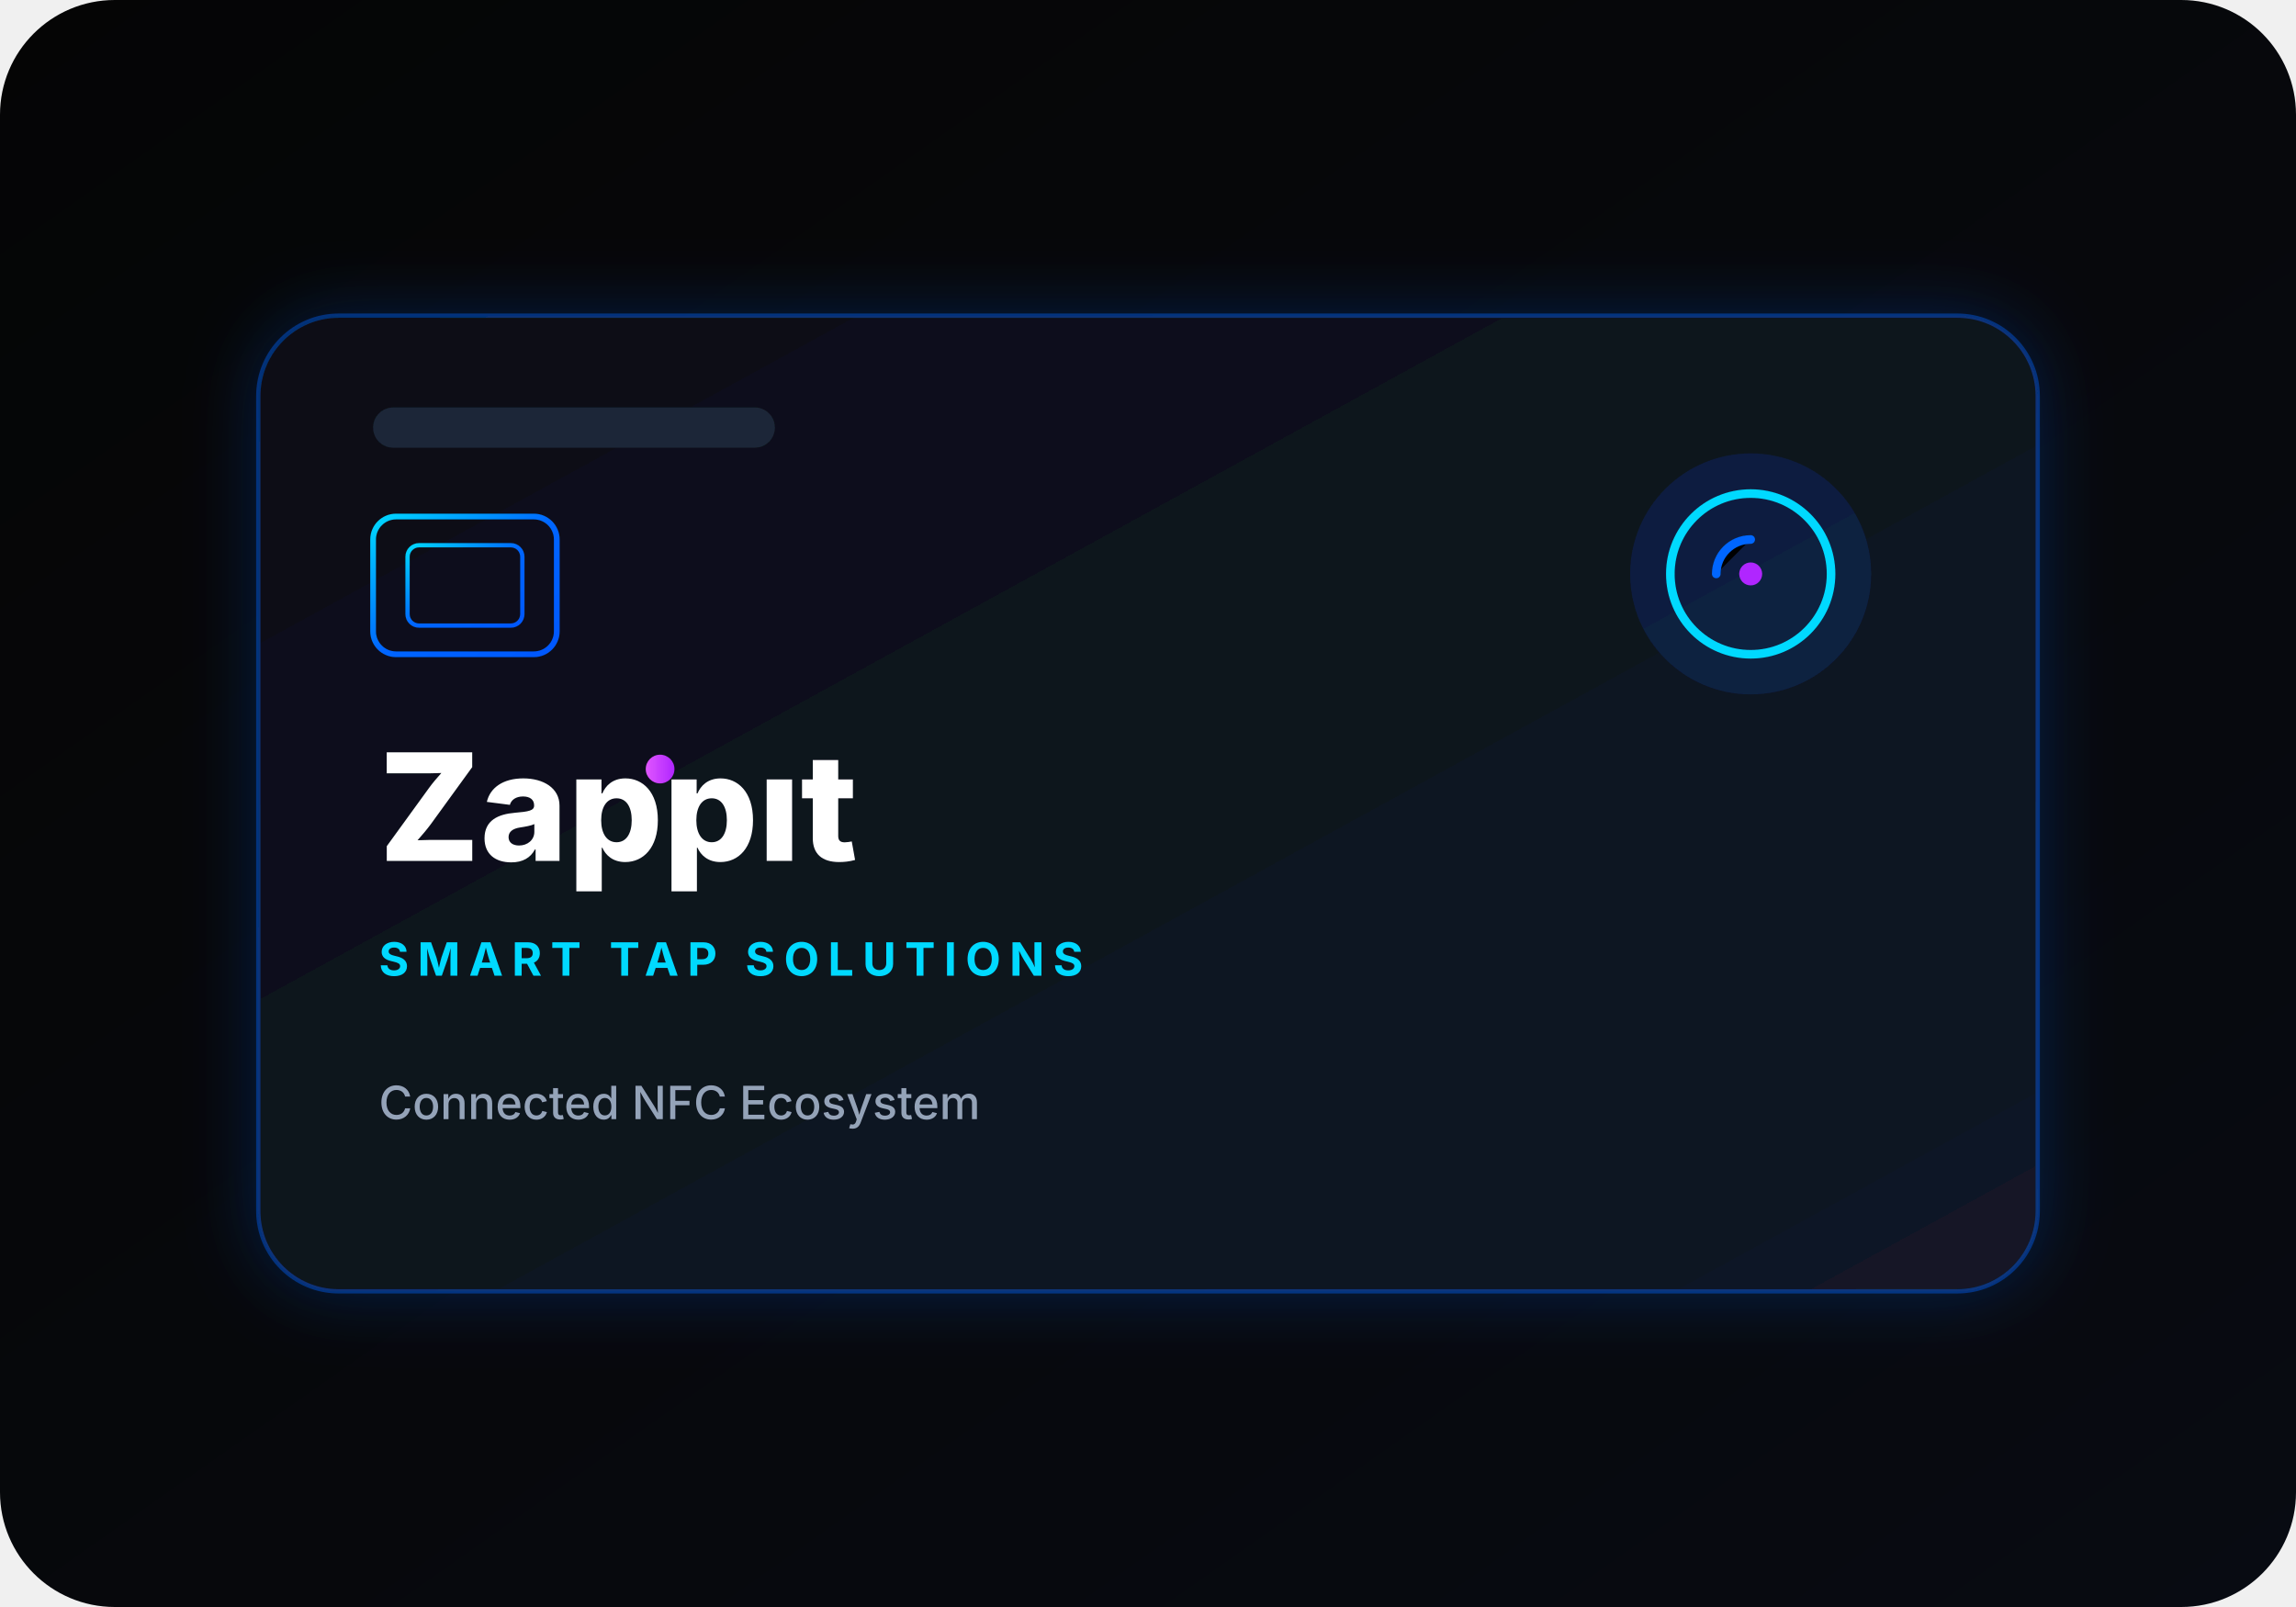
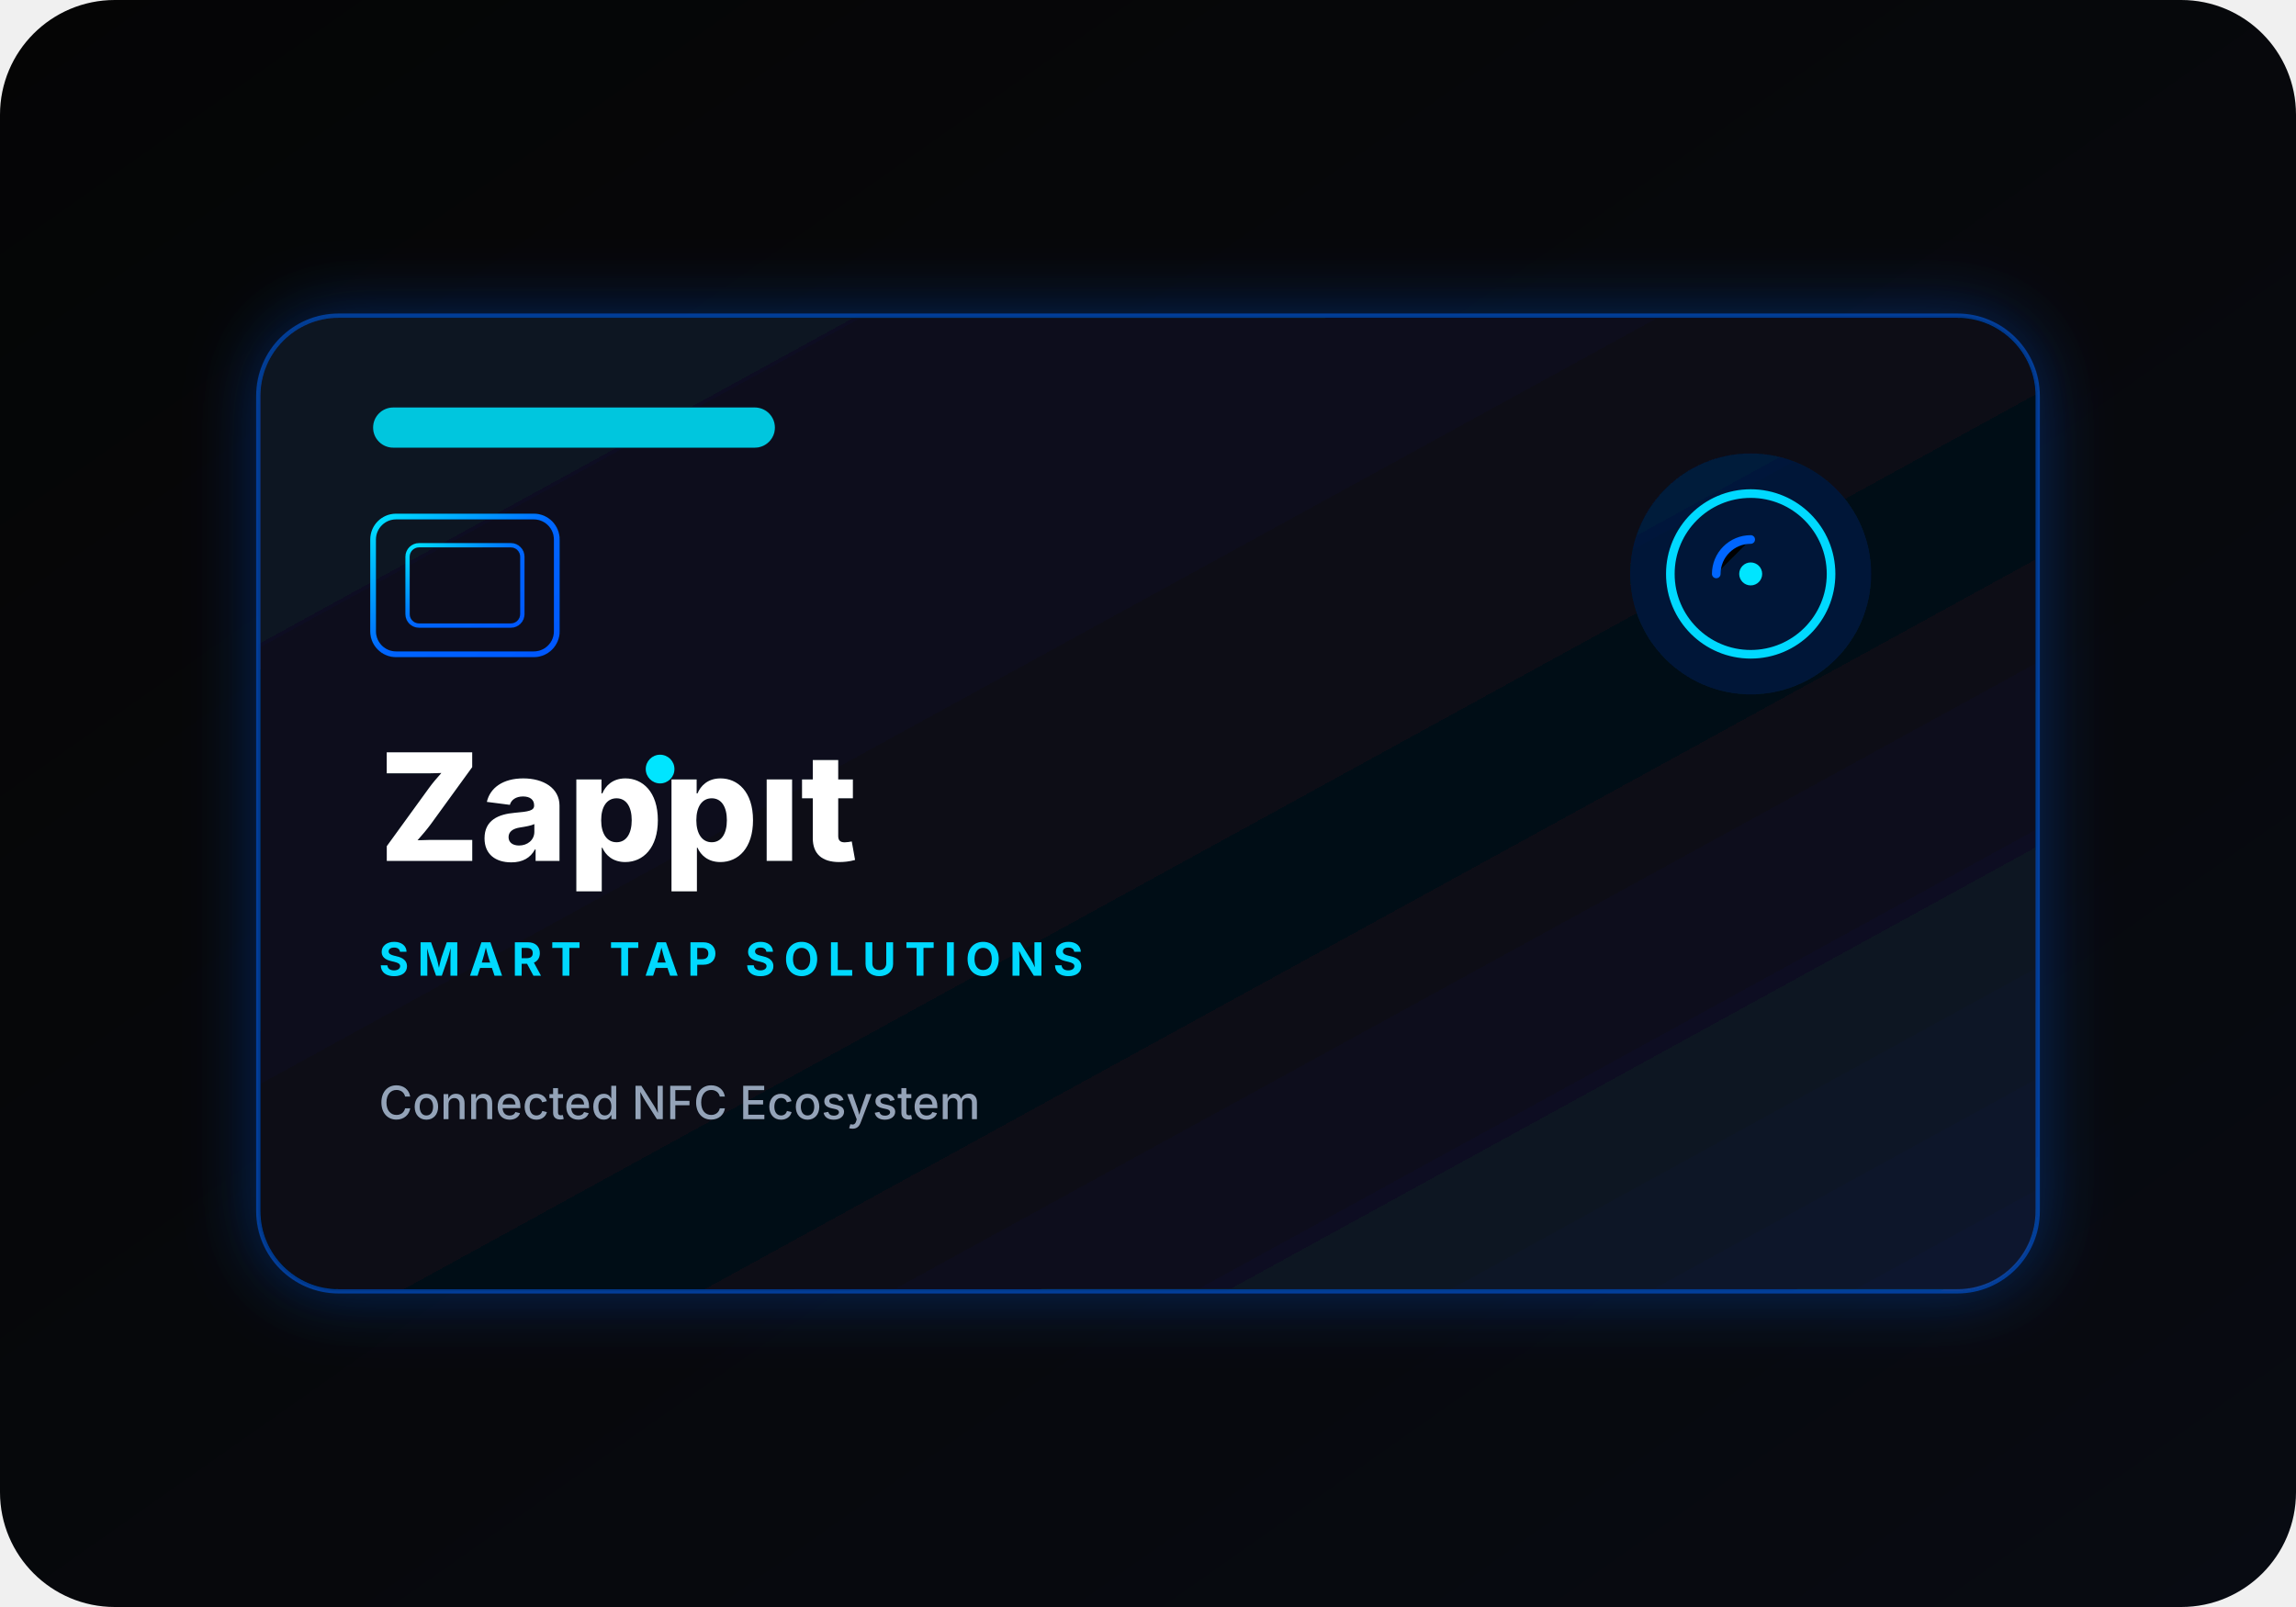
<svg xmlns="http://www.w3.org/2000/svg" width="800" height="560" viewBox="0 0 800 560">
  <defs>
    <linearGradient id="bg" x1="0" x2="1" y1="0" y2="1">
      <stop offset="0%" stop-color="#050505" />
      <stop offset="100%" stop-color="#080B12" />
    </linearGradient>
    <linearGradient id="cardGradient" x1="0" x2="1" y1="0" y2="1">
-       <stop offset="0%" stop-color="#0A0E17" />
-       <stop offset="100%" stop-color="#121826" />
+       <stop offset="0%" stop-color="#0B1424" />
+       <stop offset="60%" stop-color="#060B14" />
+       <stop offset="100%" stop-color="#0E1A30" />
    </linearGradient>
    <linearGradient id="zappitBlue" x1="0" x2="1" y1="0" y2="1">
-       <stop offset="0%" stop-color="#00D9FF" />
+       <stop offset="0%" stop-color="#00E5FF" />
      <stop offset="50%" stop-color="#0066FF" />
      <stop offset="100%" stop-color="#0057FF" />
    </linearGradient>
-     <linearGradient id="magentaGrad" x1="0" x2="1" y1="0" y2="0">
-       <stop offset="0%" stop-color="#E056FF" />
-       <stop offset="100%" stop-color="#B026FF" />
-     </linearGradient>
    <filter id="softShadow" x="-20%" y="-20%" width="140%" height="140%">
-       <feDropShadow dx="0" dy="18" stdDeviation="28" flood-color="#000" flood-opacity="0.6" />
-       <feDropShadow dx="0" dy="0" stdDeviation="12" flood-color="#0066FF" flood-opacity="0.25" />
+       <feDropShadow dx="0" dy="18" stdDeviation="28" flood-color="#000" flood-opacity="0.7" />
+       <feDropShadow dx="0" dy="0" stdDeviation="12" flood-color="#0066FF" flood-opacity="0.35" />
    </filter>
  </defs>
  <rect width="800" height="560" rx="40" fill="url(#bg)" />
  <g filter="url(#softShadow)">
-     <rect x="90" y="110" width="620" height="340" rx="28" fill="url(#cardGradient)" stroke="#0066FF" stroke-width="1.5" stroke-opacity="0.4" />
-     <rect x="130" y="142" width="140" height="14" rx="7" fill="#1E293B" opacity="0.9" />
+     <rect x="90" y="110" width="620" height="340" rx="28" fill="url(#cardGradient)" stroke="#0066FF" stroke-width="1.5" stroke-opacity="0.5" />
+     <rect x="130" y="142" width="140" height="14" rx="7" fill="#00E5FF" opacity="0.85" />
    <rect x="130" y="180" width="64" height="48" rx="8" fill="none" stroke="url(#zappitBlue)" stroke-width="2" />
    <rect x="142" y="190" width="40" height="28" rx="4" fill="none" stroke="url(#zappitBlue)" stroke-width="1.5" />
    <text x="132" y="300" fill="#FFFFFF" font-family="'Outfit', 'Inter', sans-serif" font-size="52" font-weight="800">Zapp<tspan fill="#FFFFFF">ı</tspan>t</text>
-     <circle cx="230" cy="268" r="5" fill="url(#magentaGrad)" />
+     <circle cx="230" cy="268" r="5" fill="#00E5FF" />
    <text x="132" y="340" fill="#00D9FF" font-family="'Inter', sans-serif" font-size="16" font-weight="700" letter-spacing="3">SMART TAP SOLUTIONS</text>
    <text x="132" y="390" fill="#94A3B8" font-family="'Inter', sans-serif" font-size="16" font-weight="500">Connected NFC Ecosystem</text>
    <circle cx="610" cy="200" r="42" fill="rgba(0,102,255,0.15)" />
    <circle cx="610" cy="200" r="28" fill="none" stroke="#00D9FF" stroke-width="3" />
    <path d="M598 200C598 193.373 603.373 188 610 188" stroke="#0066FF" stroke-width="3" stroke-linecap="round" />
-     <circle cx="610" cy="200" r="4" fill="#B026FF" />
+     <circle cx="610" cy="200" r="4" fill="#00E5FF" />
  </g>
</svg>
